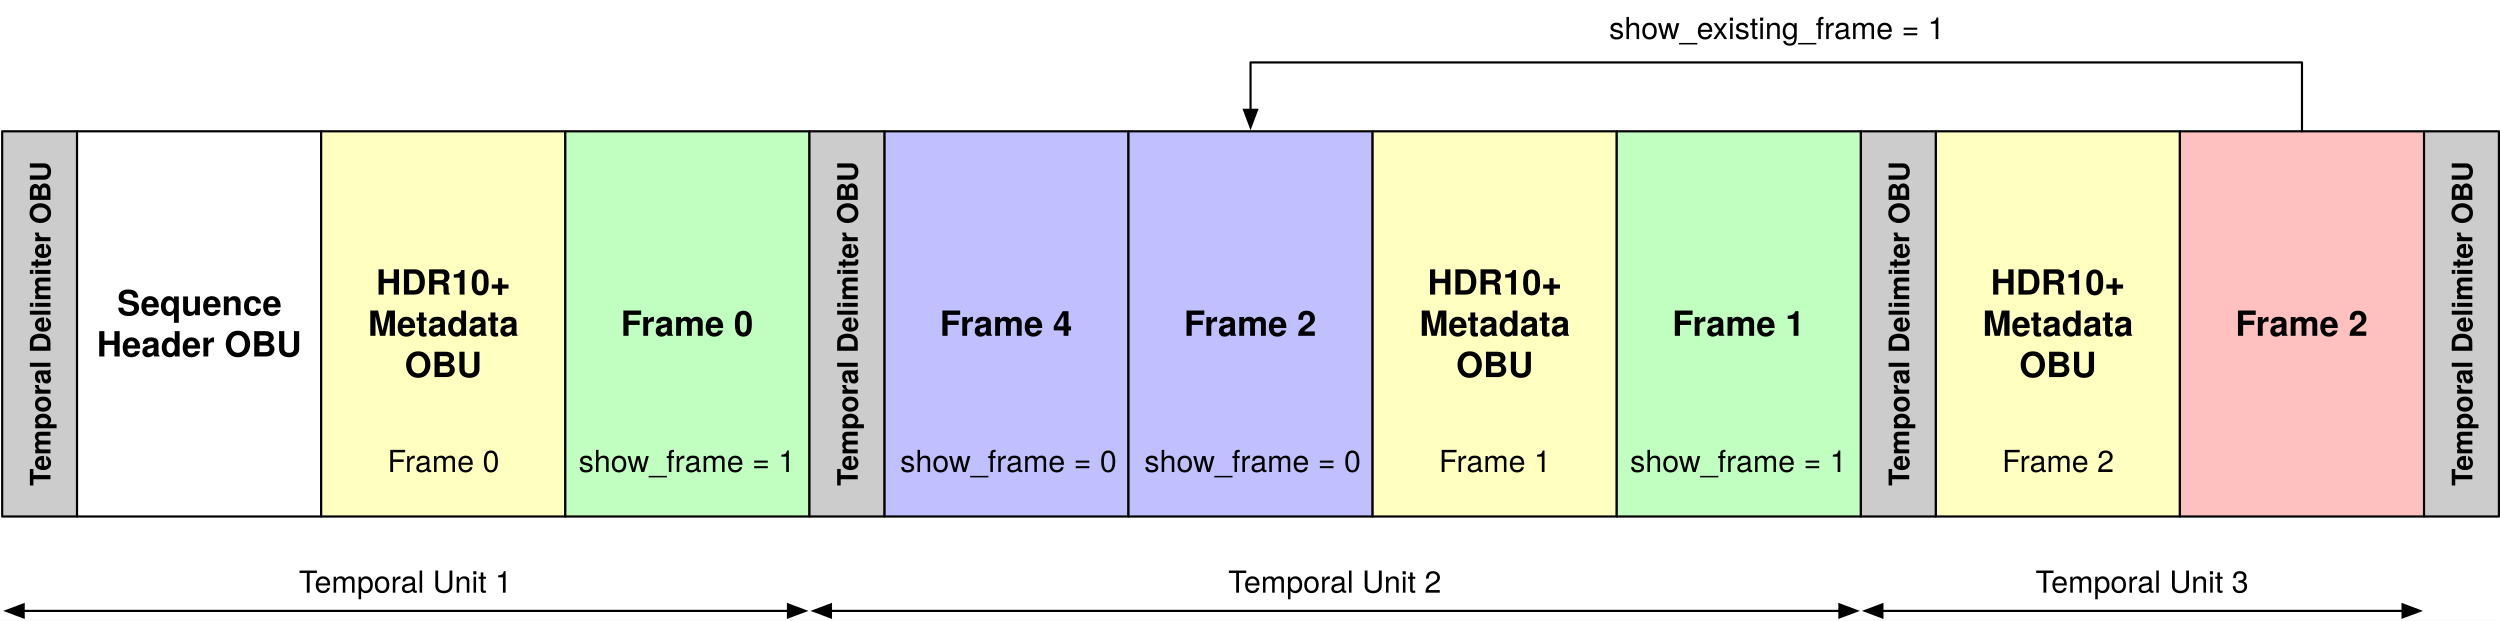
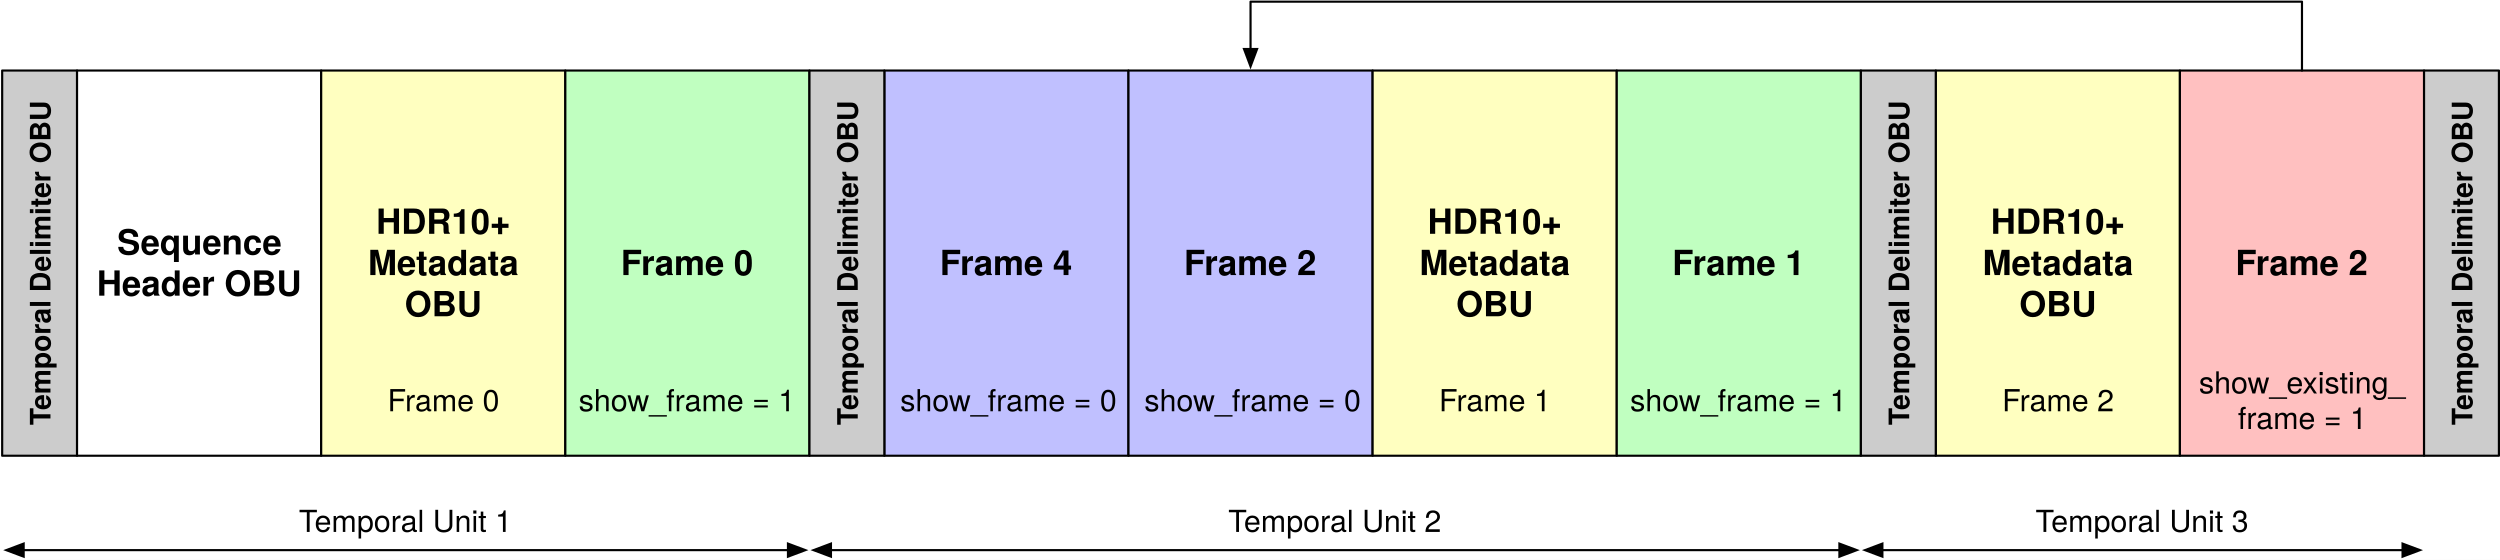
- <svg xmlns="http://www.w3.org/2000/svg" version="1.1" viewBox="-89 143 1152 286" width="1152" height="286">
+ <svg xmlns="http://www.w3.org/2000/svg" version="1.1" viewBox="-89 171 1152 258" width="1152" height="258">
  <defs>
    <marker orient="auto" overflow="visible" markerUnits="strokeWidth" id="FilledArrow_Marker" stroke-linejoin="miter" stroke-miterlimit="10" viewBox="-1 -4 10 8" markerWidth="10" markerHeight="8" color="black">
      <g>
        <path d="M 8 0 L 0 -3 L 0 3 Z" fill="currentColor" stroke="currentColor" stroke-width="1" />
      </g>
    </marker>
    <marker orient="auto" overflow="visible" markerUnits="strokeWidth" id="FilledArrow_Marker_2" stroke-linejoin="miter" stroke-miterlimit="10" viewBox="-9 -4 10 8" markerWidth="10" markerHeight="8" color="black">
      <g>
        <path d="M -8 0 L 0 3 L 0 -3 Z" fill="currentColor" stroke="currentColor" stroke-width="1" />
      </g>
    </marker>
  </defs>
-   <g id="Canvas_1" fill-opacity="1" stroke-opacity="1" stroke="none" stroke-dasharray="none" fill="none">
-     <rect fill="white" x="-89" y="143" width="1152" height="286" />
-     <g id="Canvas_1_Layer_1">
+   <g id="Placement" fill-opacity="1" stroke="none" stroke-opacity="1" fill="none" stroke-dasharray="none">
+     <rect fill="white" x="-89" y="171" width="1152" height="258" />
+     <g id="Placement_Layer_1">
      <g id="Graphic_13">
        <rect x="-88" y="203.5" width="34.5" height="177.5" fill="#ccc" />
        <rect x="-88" y="203.5" width="34.5" height="177.5" stroke="black" stroke-linecap="round" stroke-linejoin="round" stroke-width="1" />
        <text transform="translate(-78.75 366.8984) rotate(-90)" fill="black">
          <tspan font-family="Helvetica" font-weight="bold" font-size="13" fill="black" x="0" y="13">Temporal Delimiter OBU</tspan>
        </text>
      </g>
      <g id="Graphic_14">
        <rect x="-53.5" y="203.5" width="112.5" height="177.5" fill="white" />
        <rect x="-53.5" y="203.5" width="112.5" height="177.5" stroke="black" stroke-linecap="round" stroke-linejoin="round" stroke-width="1" />
        <text transform="translate(-48.5 273.25)" fill="black">
          <tspan font-family="Helvetica" font-weight="bold" font-size="16" fill="black" x="13.457" y="15">Sequence </tspan>
          <tspan font-family="Helvetica" font-weight="bold" font-size="16" fill="black" x="4.125" y="34">Header OBU</tspan>
        </text>
      </g>
      <g id="Graphic_15">
        <rect x="59" y="203.5" width="112.5" height="177.5" fill="#ffffc0" />
        <rect x="59" y="203.5" width="112.5" height="177.5" stroke="black" stroke-linecap="round" stroke-linejoin="round" stroke-width="1" />
        <text transform="translate(64 263.75)" fill="black">
          <tspan font-family="Helvetica" font-weight="bold" font-size="16" fill="black" x="20.348" y="15">HDR10+ </tspan>
          <tspan font-family="Helvetica" font-weight="bold" font-size="16" fill="black" x="16.574" y="34">Metadata </tspan>
          <tspan font-family="Helvetica" font-weight="bold" font-size="16" fill="black" x="33.473" y="53">OBU</tspan>
        </text>
      </g>
      <g id="Graphic_16">
        <rect x="171.5" y="203.5" width="112.5" height="177.5" fill="#c0ffc0" />
        <rect x="171.5" y="203.5" width="112.5" height="177.5" stroke="black" stroke-linecap="round" stroke-linejoin="round" stroke-width="1" />
        <text transform="translate(176.5 282.75)" fill="black">
          <tspan font-family="Helvetica" font-weight="bold" font-size="16" fill="black" x="20.566" y="15">Frame 0</tspan>
        </text>
      </g>
      <g id="Graphic_18">
        <rect x="318.5" y="203.5" width="112.5" height="177.5" fill="#c0c0ff" />
        <rect x="318.5" y="203.5" width="112.5" height="177.5" stroke="black" stroke-linecap="round" stroke-linejoin="round" stroke-width="1" />
        <text transform="translate(323.5 282.75)" fill="black">
          <tspan font-family="Helvetica" font-weight="bold" font-size="16" fill="black" x="20.566" y="15">Frame 4</tspan>
        </text>
      </g>
      <g id="Graphic_19">
        <rect x="431" y="203.5" width="112.5" height="177.5" fill="#c0c0ff" />
        <rect x="431" y="203.5" width="112.5" height="177.5" stroke="black" stroke-linecap="round" stroke-linejoin="round" stroke-width="1" />
        <text transform="translate(436 282.75)" fill="black">
          <tspan font-family="Helvetica" font-weight="bold" font-size="16" fill="black" x="20.566" y="15">Frame 2</tspan>
        </text>
      </g>
      <g id="Graphic_20">
        <rect x="543.5" y="203.5" width="112.5" height="177.5" fill="#ffffc0" />
        <rect x="543.5" y="203.5" width="112.5" height="177.5" stroke="black" stroke-linecap="round" stroke-linejoin="round" stroke-width="1" />
        <text transform="translate(548.5 263.75)" fill="black">
          <tspan font-family="Helvetica" font-weight="bold" font-size="16" fill="black" x="20.348" y="15">HDR10+ </tspan>
          <tspan font-family="Helvetica" font-weight="bold" font-size="16" fill="black" x="16.574" y="34">Metadata </tspan>
          <tspan font-family="Helvetica" font-weight="bold" font-size="16" fill="black" x="33.473" y="53">OBU</tspan>
        </text>
      </g>
      <g id="Graphic_21">
        <rect x="656" y="203.5" width="112.5" height="177.5" fill="#c0ffc0" />
        <rect x="656" y="203.5" width="112.5" height="177.5" stroke="black" stroke-linecap="round" stroke-linejoin="round" stroke-width="1" />
        <text transform="translate(661 282.75)" fill="black">
          <tspan font-family="Helvetica" font-weight="bold" font-size="16" fill="black" x="20.566" y="15">Frame 1</tspan>
        </text>
      </g>
      <g id="Graphic_23">
        <rect x="803" y="203.5" width="112.5" height="177.5" fill="#ffffc0" />
        <rect x="803" y="203.5" width="112.5" height="177.5" stroke="black" stroke-linecap="round" stroke-linejoin="round" stroke-width="1" />
        <text transform="translate(808 263.75)" fill="black">
          <tspan font-family="Helvetica" font-weight="bold" font-size="16" fill="black" x="20.348" y="15">HDR10+ </tspan>
          <tspan font-family="Helvetica" font-weight="bold" font-size="16" fill="black" x="16.574" y="34">Metadata </tspan>
          <tspan font-family="Helvetica" font-weight="bold" font-size="16" fill="black" x="33.473" y="53">OBU</tspan>
        </text>
      </g>
      <g id="Graphic_24">
        <rect x="915.5" y="203.5" width="112.5" height="177.5" fill="#ffc0c0" />
        <rect x="915.5" y="203.5" width="112.5" height="177.5" stroke="black" stroke-linecap="round" stroke-linejoin="round" stroke-width="1" />
        <text transform="translate(920.5 282.75)" fill="black">
          <tspan font-family="Helvetica" font-weight="bold" font-size="16" fill="black" x="20.566" y="15">Frame 2</tspan>
        </text>
      </g>
      <g id="Line_26">
        <line x1="-78.1" y1="424.5" x2="274.1" y2="424.5" marker-end="url(#FilledArrow_Marker)" marker-start="url(#FilledArrow_Marker_2)" stroke="black" stroke-linecap="round" stroke-linejoin="round" stroke-width="1" />
      </g>
      <g id="Line_27">
        <line x1="293.9" y1="424.5" x2="758.6" y2="424.5" marker-end="url(#FilledArrow_Marker)" marker-start="url(#FilledArrow_Marker_2)" stroke="black" stroke-linecap="round" stroke-linejoin="round" stroke-width="1" />
      </g>
      <g id="Line_28">
        <line x1="778.4" y1="424.5" x2="1018.1" y2="424.5" marker-end="url(#FilledArrow_Marker)" marker-start="url(#FilledArrow_Marker_2)" stroke="black" stroke-linecap="round" stroke-linejoin="round" stroke-width="1" />
      </g>
      <g id="Graphic_30">
        <text transform="translate(48.727 403.108)" fill="black">
          <tspan font-family="Helvetica Neue" font-size="14" fill="black" x="0" y="13">Temporal Unit 1</tspan>
        </text>
      </g>
      <g id="Graphic_31">
        <text transform="translate(476.977 403.108)" fill="black">
          <tspan font-family="Helvetica Neue" font-size="14" fill="black" x="0" y="13">Temporal Unit 2</tspan>
        </text>
      </g>
      <g id="Graphic_32">
        <text transform="translate(848.977 403.108)" fill="black">
          <tspan font-family="Helvetica Neue" font-size="14" fill="black" x="0" y="13">Temporal Unit 3</tspan>
        </text>
      </g>
      <g id="Graphic_33">
        <rect x="284" y="203.5" width="34.5" height="177.5" fill="#ccc" />
        <rect x="284" y="203.5" width="34.5" height="177.5" stroke="black" stroke-linecap="round" stroke-linejoin="round" stroke-width="1" />
        <text transform="translate(293.25 366.8984) rotate(-90)" fill="black">
          <tspan font-family="Helvetica" font-weight="bold" font-size="13" fill="black" x="0" y="13">Temporal Delimiter OBU</tspan>
        </text>
      </g>
      <g id="Graphic_34">
        <rect x="768.5" y="203.5" width="34.5" height="177.5" fill="#ccc" />
        <rect x="768.5" y="203.5" width="34.5" height="177.5" stroke="black" stroke-linecap="round" stroke-linejoin="round" stroke-width="1" />
        <text transform="translate(777.75 366.8984) rotate(-90)" fill="black">
          <tspan font-family="Helvetica" font-weight="bold" font-size="13" fill="black" x="0" y="13">Temporal Delimiter OBU</tspan>
        </text>
      </g>
      <g id="Graphic_35">
        <rect x="1028" y="203.5" width="34.5" height="177.5" fill="#ccc" />
        <rect x="1028" y="203.5" width="34.5" height="177.5" stroke="black" stroke-linecap="round" stroke-linejoin="round" stroke-width="1" />
        <text transform="translate(1037.25 366.8984) rotate(-90)" fill="black">
          <tspan font-family="Helvetica" font-weight="bold" font-size="13" fill="black" x="0" y="13">Temporal Delimiter OBU</tspan>
        </text>
      </g>
      <g id="Graphic_36">
        <text transform="translate(89.574 347.5)" fill="black">
          <tspan font-family="Helvetica Neue" font-size="14" fill="black" x="0" y="13">Frame 0</tspan>
        </text>
      </g>
      <g id="Graphic_37">
        <text transform="translate(574.074 347.5)" fill="black">
          <tspan font-family="Helvetica Neue" font-size="14" fill="black" x="0" y="13">Frame 1</tspan>
        </text>
      </g>
      <g id="Graphic_38">
        <text transform="translate(833.574 347.5)" fill="black">
          <tspan font-family="Helvetica Neue" font-size="14" fill="black" x="0" y="13">Frame 2</tspan>
        </text>
      </g>
      <g id="Line_40">
        <path d="M 971.75 203.5 L 971.75 171.77 L 487.25 171.77 L 487.25 193.6" marker-end="url(#FilledArrow_Marker)" stroke="black" stroke-linecap="round" stroke-linejoin="round" stroke-width="1" />
      </g>
-       <g id="Graphic_41">
-         <text transform="translate(652.5 148)" fill="black">
-           <tspan font-family="Helvetica Neue" font-size="14" fill="black" x="7247536e-19" y="13">show_existing_frame = 1</tspan>
-         </text>
-       </g>
      <g id="Graphic_42">
        <text transform="translate(177.658 347.5)" fill="black">
          <tspan font-family="Helvetica Neue" font-size="14" fill="black" x="5471179e-19" y="13">show_frame = 1</tspan>
        </text>
      </g>
      <g id="Graphic_43">
        <text transform="translate(662.158 347.5)" fill="black">
          <tspan font-family="Helvetica Neue" font-size="14" fill="black" x="5471179e-19" y="13">show_frame = 1</tspan>
        </text>
      </g>
      <g id="Graphic_44">
        <text transform="translate(325.816 347.5)" fill="black">
          <tspan font-family="Helvetica Neue" font-size="14" fill="black" x="5471179e-19" y="13">show_frame = 0</tspan>
        </text>
      </g>
      <g id="Graphic_45">
        <text transform="translate(438.316 347.5)" fill="black">
          <tspan font-family="Helvetica Neue" font-size="14" fill="black" x="5471179e-19" y="13">show_frame = 0</tspan>
        </text>
      </g>
+       <g id="Graphic_46">
+         <text transform="translate(922.816 339.304)" fill="black">
+           <tspan font-family="Helvetica Neue" font-size="14" fill="black" x="1.449" y="13">show_existing_</tspan>
+           <tspan font-family="Helvetica Neue" font-size="14" fill="black" x="19.397" y="29.392">frame = 1</tspan>
+         </text>
+       </g>
    </g>
  </g>
</svg>
